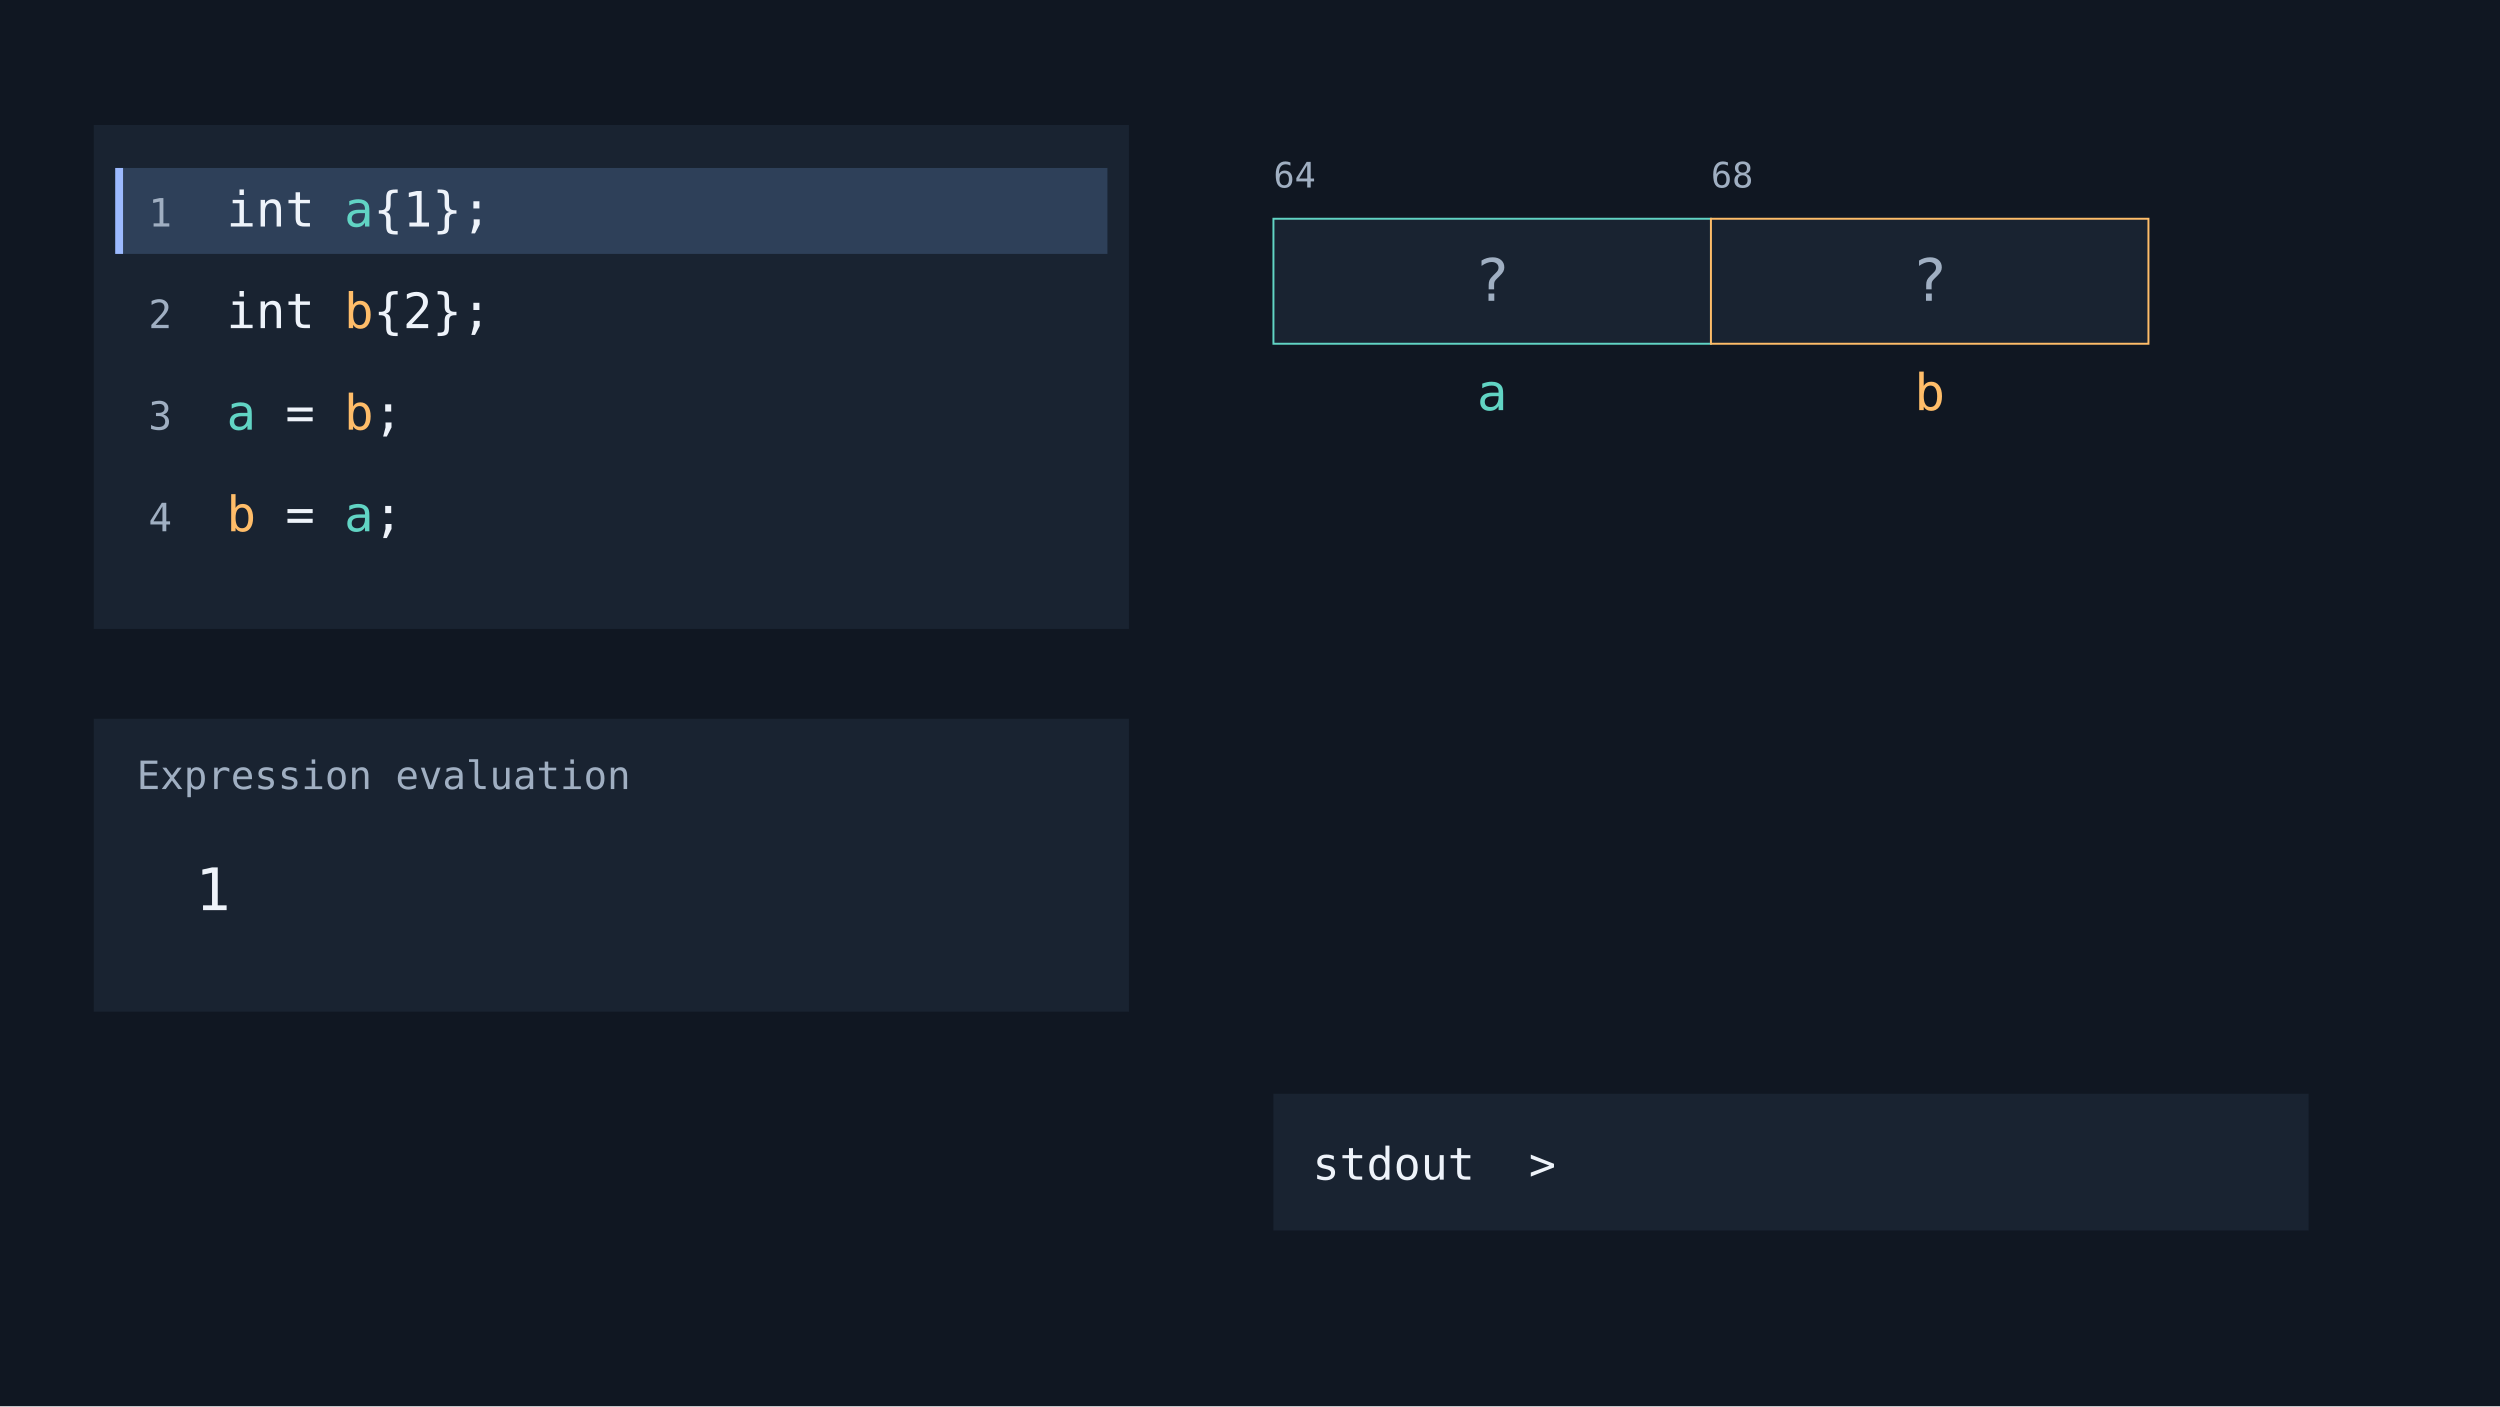
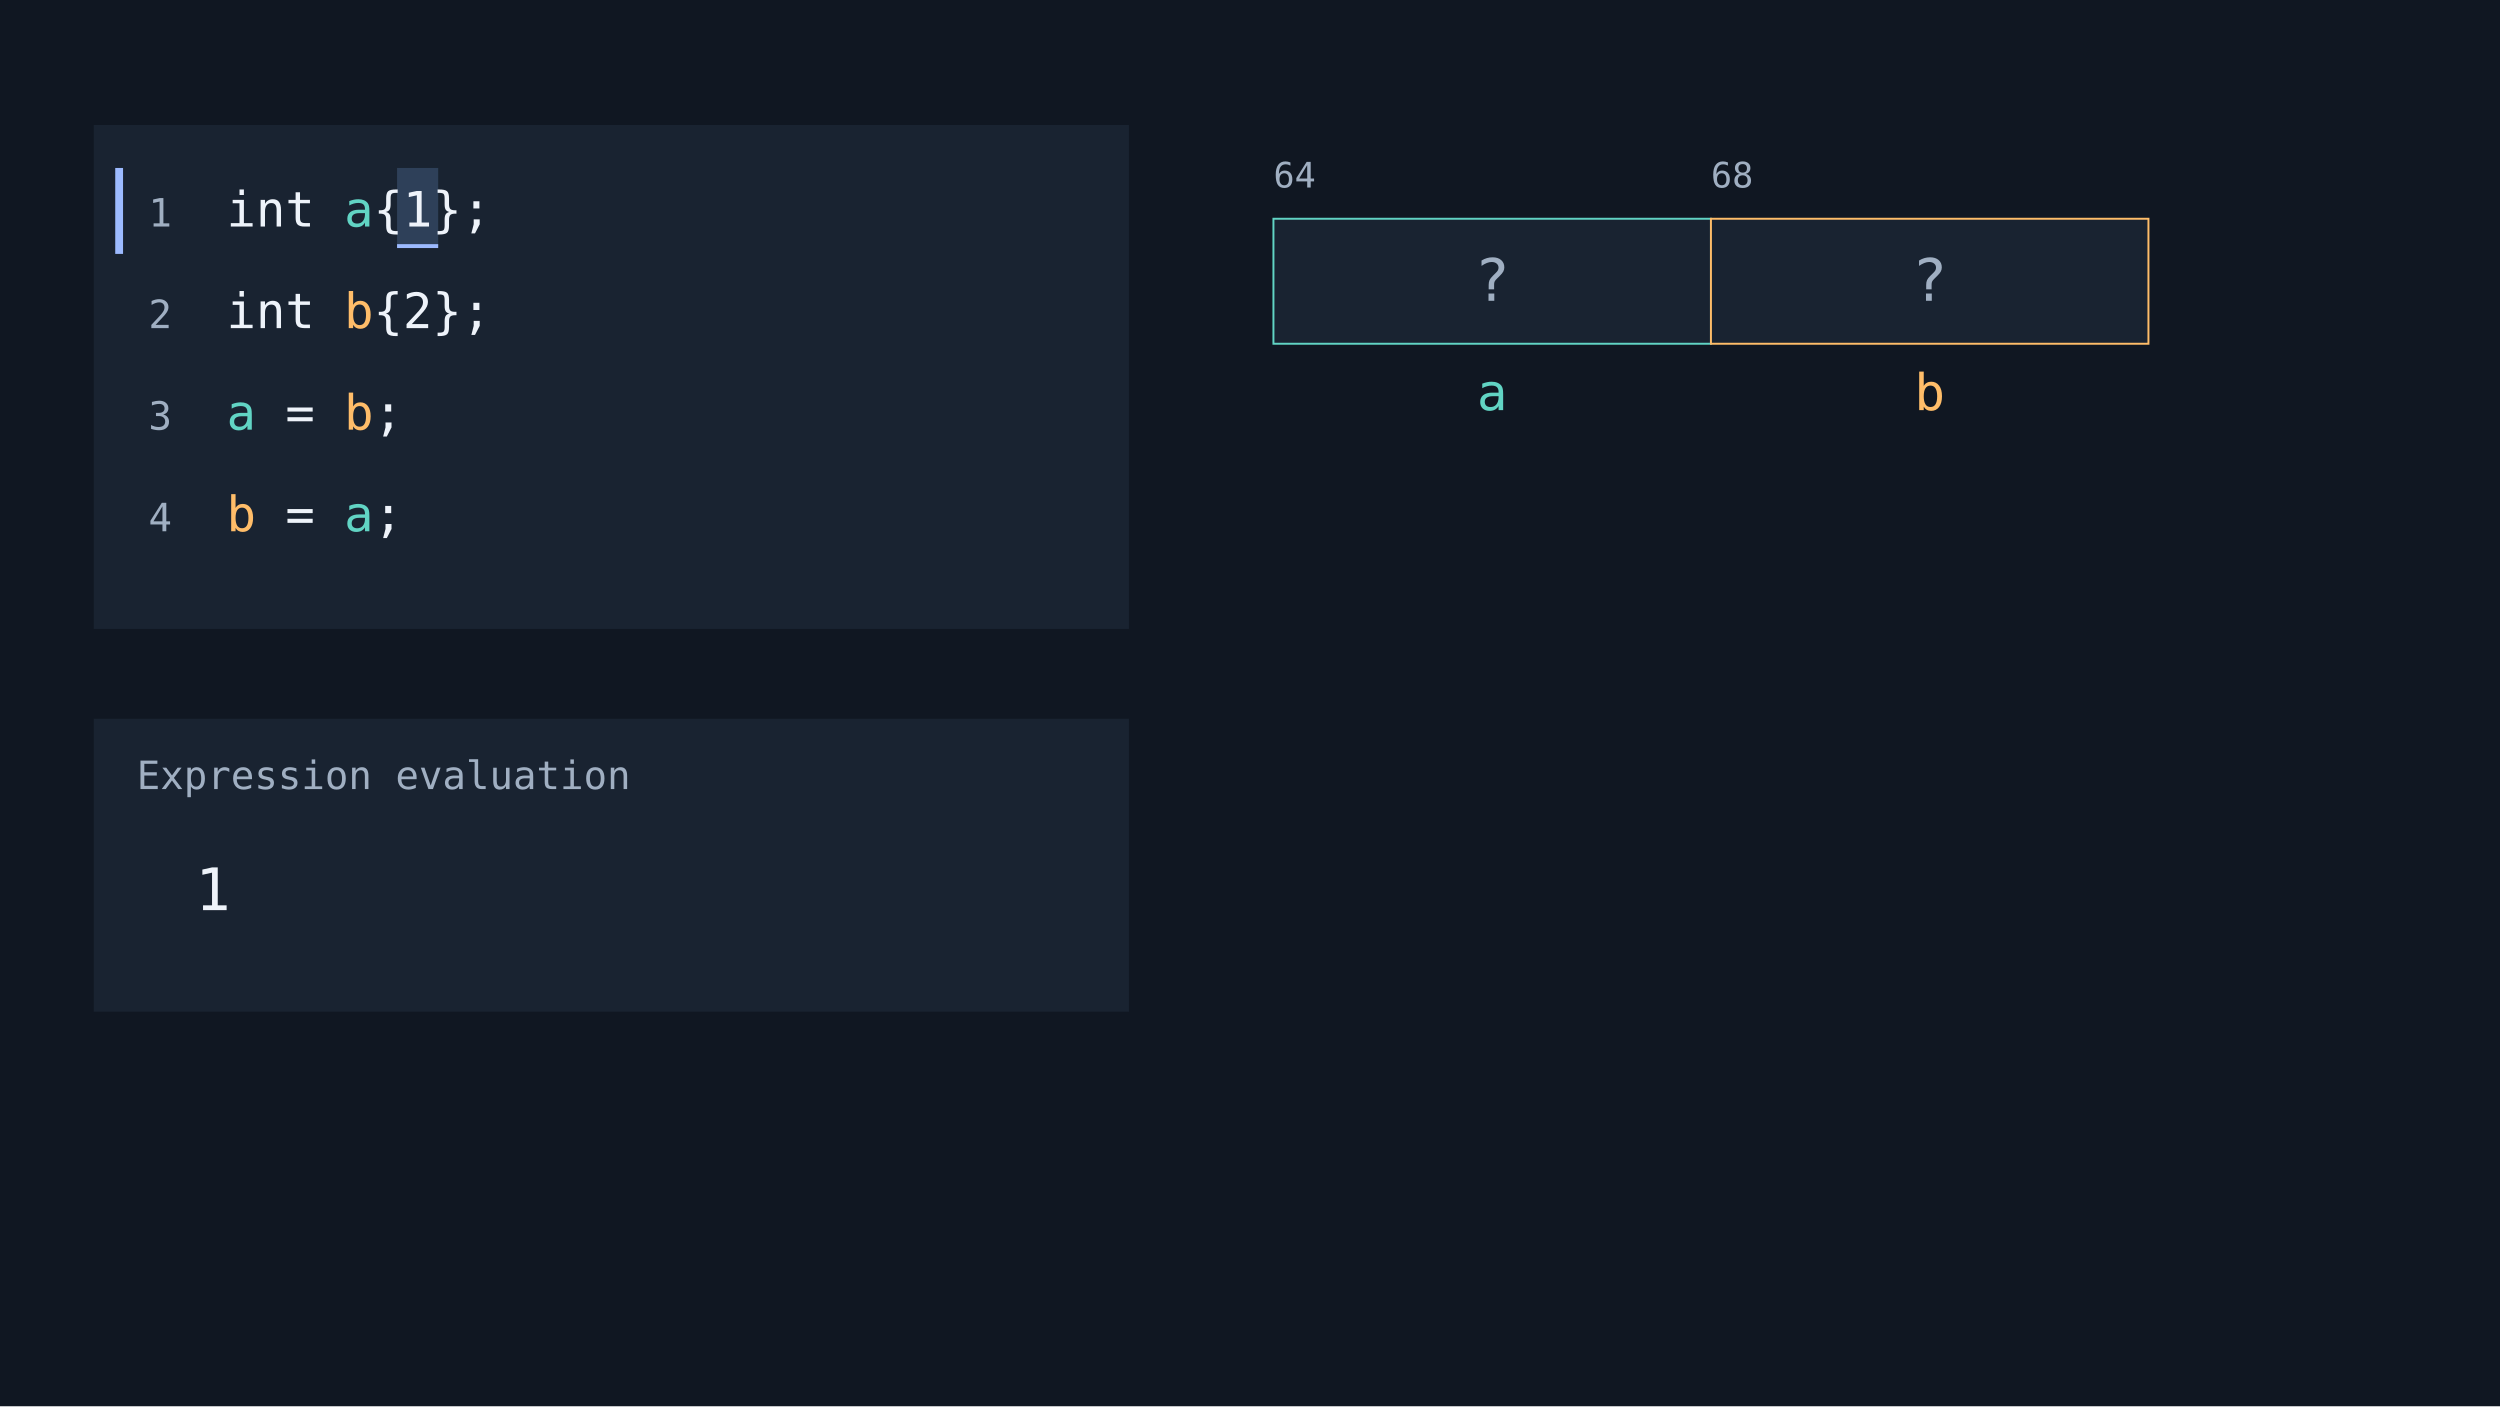
<svg xmlns="http://www.w3.org/2000/svg" viewBox="0 0 1280 720" width="1280" height="720" role="img">
  <rect x="0" y="0" width="1280" height="720" fill="#101722" stroke="none" stroke-width="1" />
  <rect x="48" y="64" width="530" height="258" fill="#192331" stroke="none" stroke-width="1" />
  <rect x="48" y="368" width="530" height="150" fill="#192331" stroke="none" stroke-width="1" />
  <text x="70" y="404" font-family="DejaVu Sans Mono,monospace" font-size="20" fill="#a0afc2" xml:space="preserve">Expression evaluation</text>
  <text x="100" y="466" font-family="DejaVu Sans Mono,monospace" font-size="30" fill="#eef3fa" xml:space="preserve">1</text>
-   <rect x="59" y="86" width="508" height="44" fill="#2e4059" stroke="none" stroke-width="1" />
  <rect x="59" y="86" width="4" height="44" fill="#9cbaff" stroke="none" stroke-width="1" />
+   <rect x="203.3" y="86" width="21.05" height="40" fill="#2e4059" stroke="none" stroke-width="1" />
+   <line x1="203.3" y1="126" x2="224.35" y2="126" stroke="#9cbaff" stroke-width="2" />
  <text x="76" y="116" font-family="DejaVu Sans Mono,monospace" font-size="20" fill="#a0afc2" xml:space="preserve">1</text>
  <text x="116" y="116" font-family="DejaVu Sans Mono,monospace" font-size="25" fill="#eef3fa" xml:space="preserve" />
  <text x="116.0" y="116" font-family="DejaVu Sans Mono,monospace" font-size="25" fill="#eef3fa" xml:space="preserve">int</text>
  <text x="161.15" y="116" font-family="DejaVu Sans Mono,monospace" font-size="25" fill="#eef3fa" xml:space="preserve"> </text>
  <text x="176.2" y="116" font-family="DejaVu Sans Mono,monospace" font-size="25" fill="#61d4c4" xml:space="preserve">a</text>
  <text x="191.25" y="116" font-family="DejaVu Sans Mono,monospace" font-size="25" fill="#eef3fa" xml:space="preserve">{1};</text>
  <text x="76" y="168" font-family="DejaVu Sans Mono,monospace" font-size="20" fill="#a0afc2" xml:space="preserve">2</text>
  <text x="116" y="168" font-family="DejaVu Sans Mono,monospace" font-size="25" fill="#eef3fa" xml:space="preserve" />
  <text x="116.0" y="168" font-family="DejaVu Sans Mono,monospace" font-size="25" fill="#eef3fa" xml:space="preserve">int</text>
  <text x="161.15" y="168" font-family="DejaVu Sans Mono,monospace" font-size="25" fill="#eef3fa" xml:space="preserve"> </text>
  <text x="176.2" y="168" font-family="DejaVu Sans Mono,monospace" font-size="25" fill="#ffbd69" xml:space="preserve">b</text>
  <text x="191.25" y="168" font-family="DejaVu Sans Mono,monospace" font-size="25" fill="#eef3fa" xml:space="preserve">{2};</text>
  <text x="76" y="220" font-family="DejaVu Sans Mono,monospace" font-size="20" fill="#a0afc2" xml:space="preserve">3</text>
  <text x="116" y="220" font-family="DejaVu Sans Mono,monospace" font-size="25" fill="#eef3fa" xml:space="preserve" />
  <text x="116.0" y="220" font-family="DejaVu Sans Mono,monospace" font-size="25" fill="#61d4c4" xml:space="preserve">a</text>
  <text x="131.05" y="220" font-family="DejaVu Sans Mono,monospace" font-size="25" fill="#eef3fa" xml:space="preserve"> = </text>
  <text x="176.2" y="220" font-family="DejaVu Sans Mono,monospace" font-size="25" fill="#ffbd69" xml:space="preserve">b</text>
  <text x="191.25" y="220" font-family="DejaVu Sans Mono,monospace" font-size="25" fill="#eef3fa" xml:space="preserve">;</text>
  <text x="76" y="272" font-family="DejaVu Sans Mono,monospace" font-size="20" fill="#a0afc2" xml:space="preserve">4</text>
  <text x="116" y="272" font-family="DejaVu Sans Mono,monospace" font-size="25" fill="#eef3fa" xml:space="preserve" />
  <text x="116.0" y="272" font-family="DejaVu Sans Mono,monospace" font-size="25" fill="#ffbd69" xml:space="preserve">b</text>
  <text x="131.05" y="272" font-family="DejaVu Sans Mono,monospace" font-size="25" fill="#eef3fa" xml:space="preserve"> = </text>
  <text x="176.2" y="272" font-family="DejaVu Sans Mono,monospace" font-size="25" fill="#61d4c4" xml:space="preserve">a</text>
  <text x="191.25" y="272" font-family="DejaVu Sans Mono,monospace" font-size="25" fill="#eef3fa" xml:space="preserve">;</text>
  <text x="652" y="96" font-family="DejaVu Sans Mono,monospace" font-size="18" fill="#a0afc2" xml:space="preserve">64</text>
  <text x="756.174" y="210" font-family="DejaVu Sans Mono,monospace" font-size="26" fill="#61d4c4" xml:space="preserve">a</text>
  <rect x="652" y="112" width="224.0" height="64" fill="#192331" stroke="#61d4c4" stroke-width="1" />
  <text x="754.97" y="154" font-family="DejaVu Sans Mono,monospace" font-size="30" fill="#a0afc2" xml:space="preserve">?</text>
  <text x="876.0" y="96" font-family="DejaVu Sans Mono,monospace" font-size="18" fill="#a0afc2" xml:space="preserve">68</text>
  <text x="980.174" y="210" font-family="DejaVu Sans Mono,monospace" font-size="26" fill="#ffbd69" xml:space="preserve">b</text>
  <rect x="876.0" y="112" width="224.0" height="64" fill="#192331" stroke="#ffbd69" stroke-width="1" />
  <text x="978.97" y="154" font-family="DejaVu Sans Mono,monospace" font-size="30" fill="#a0afc2" xml:space="preserve">?</text>
-   <rect x="652" y="560" width="530" height="70" fill="#192331" stroke="none" stroke-width="1" />
-   <text x="672" y="604" font-family="DejaVu Sans Mono,monospace" font-size="23" fill="#eef3fa" xml:space="preserve">stdout  &gt; </text>
</svg>
